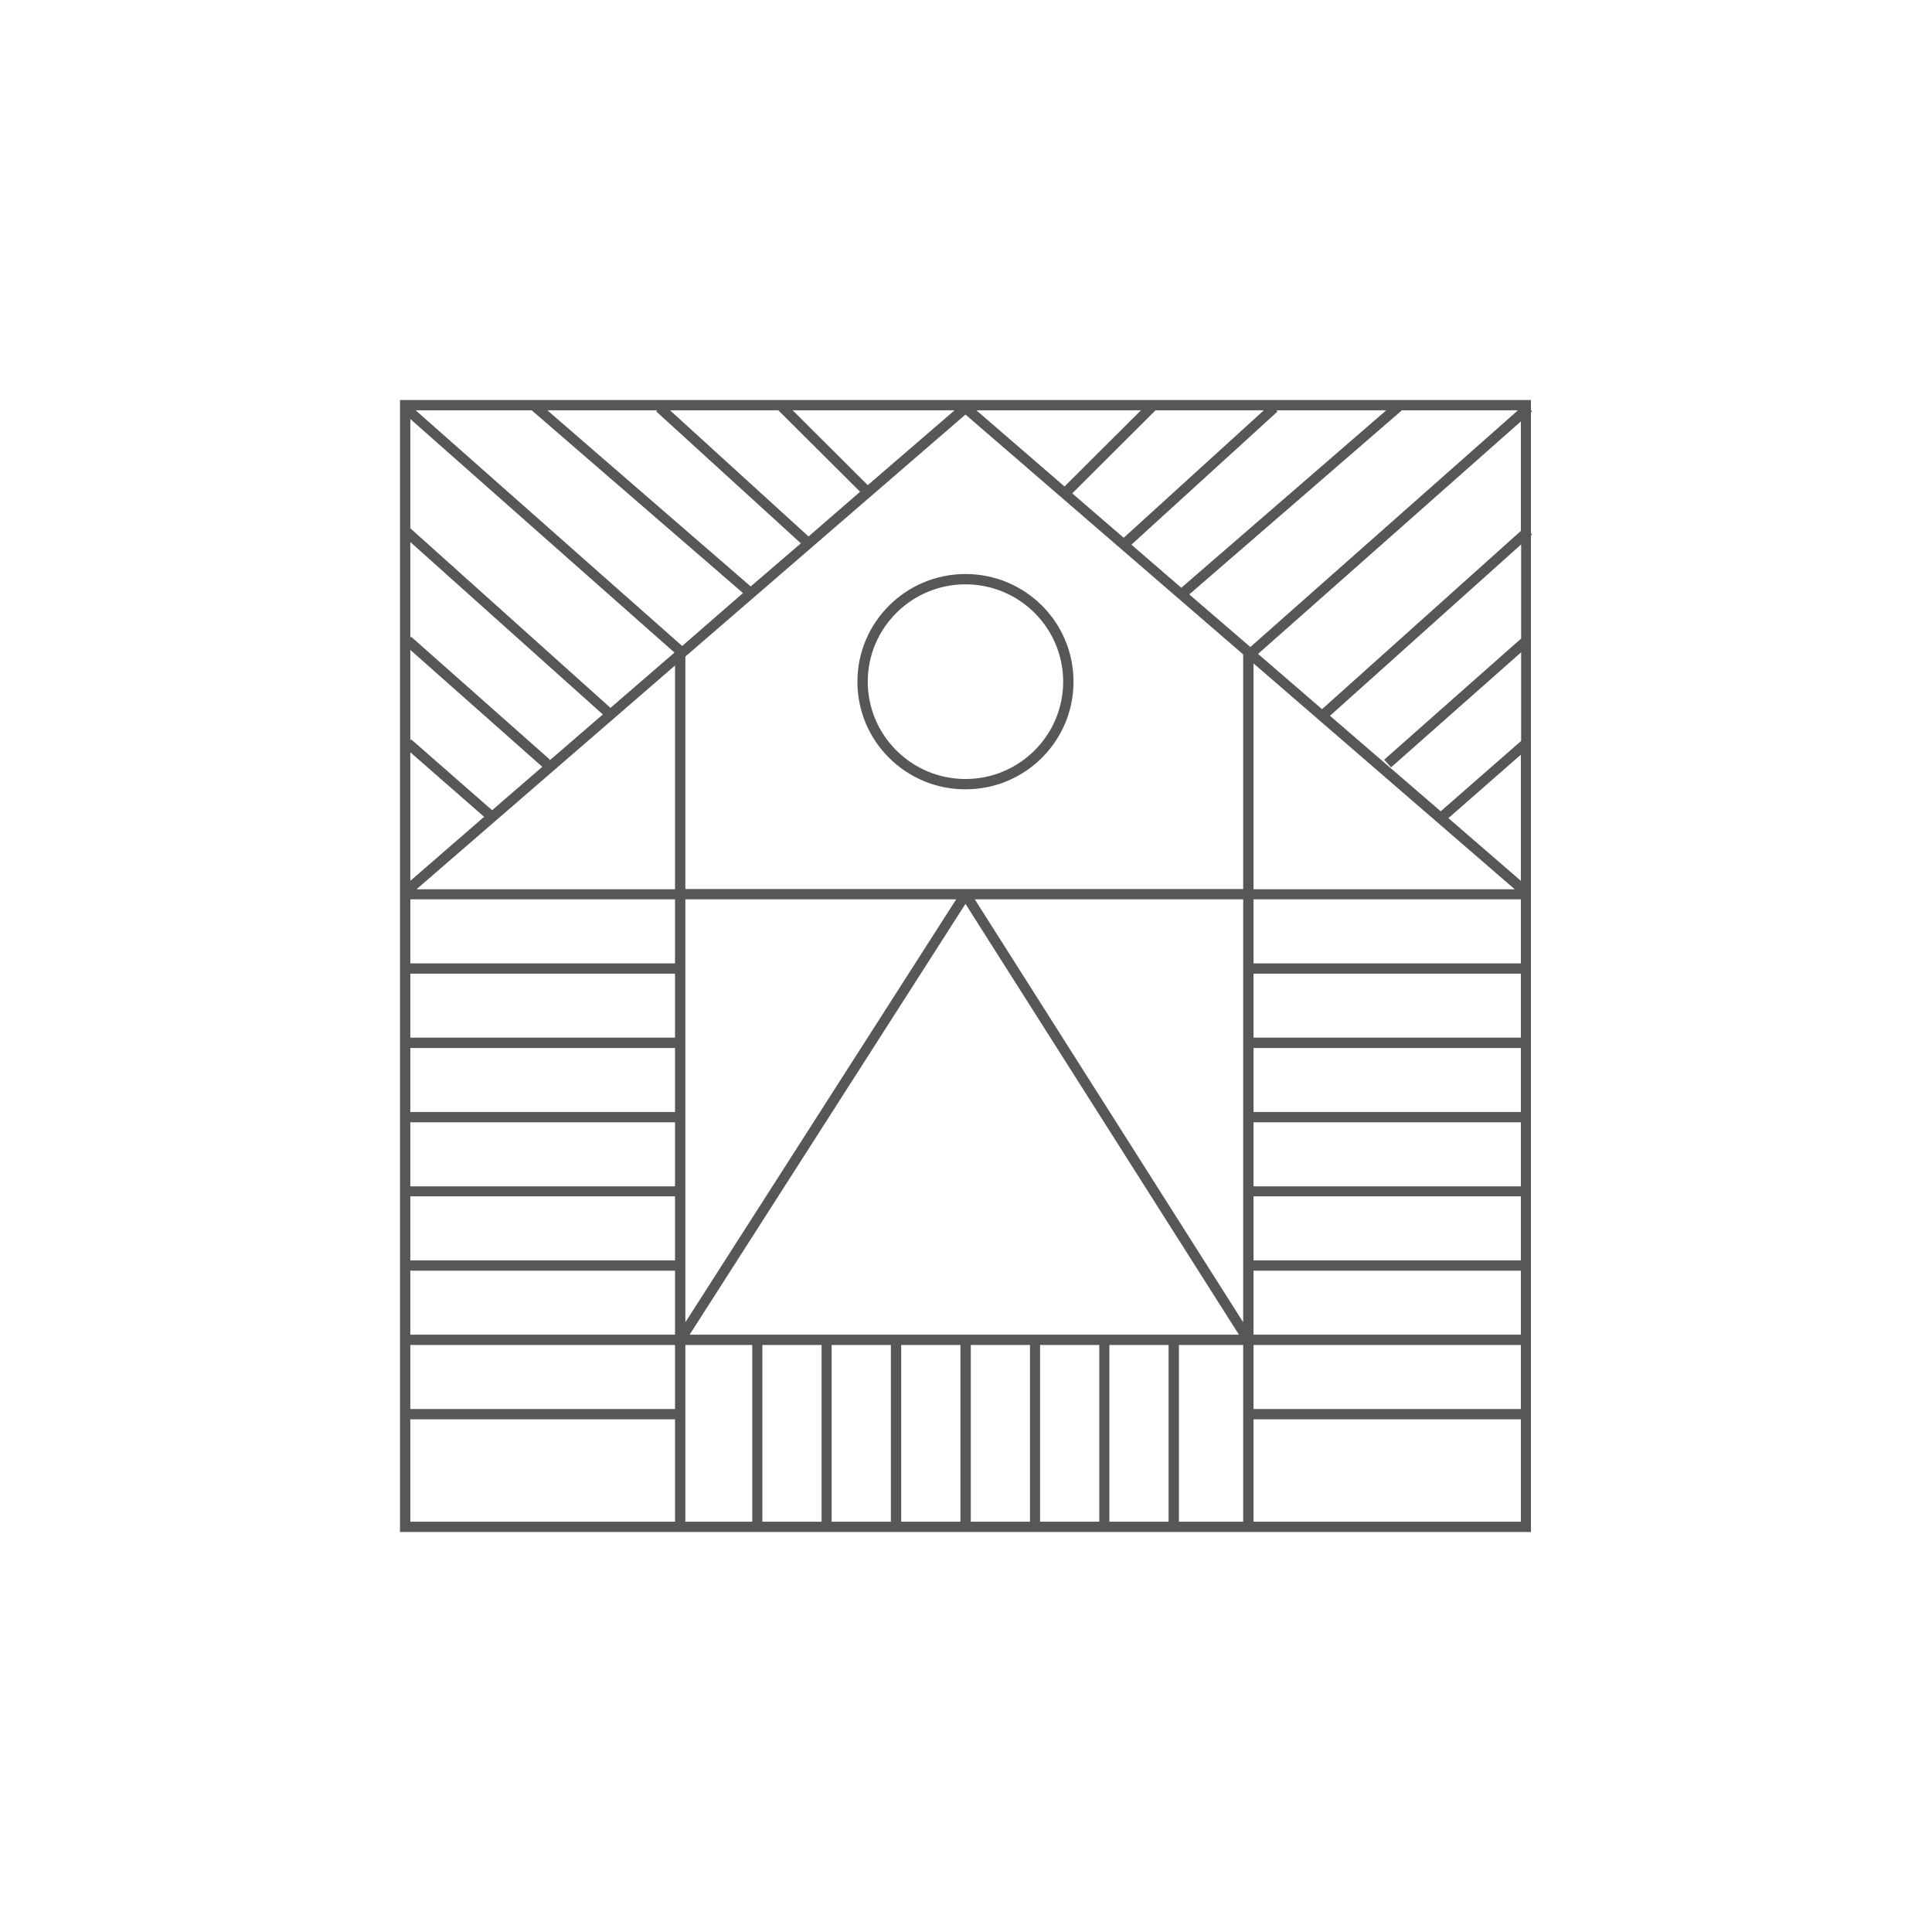
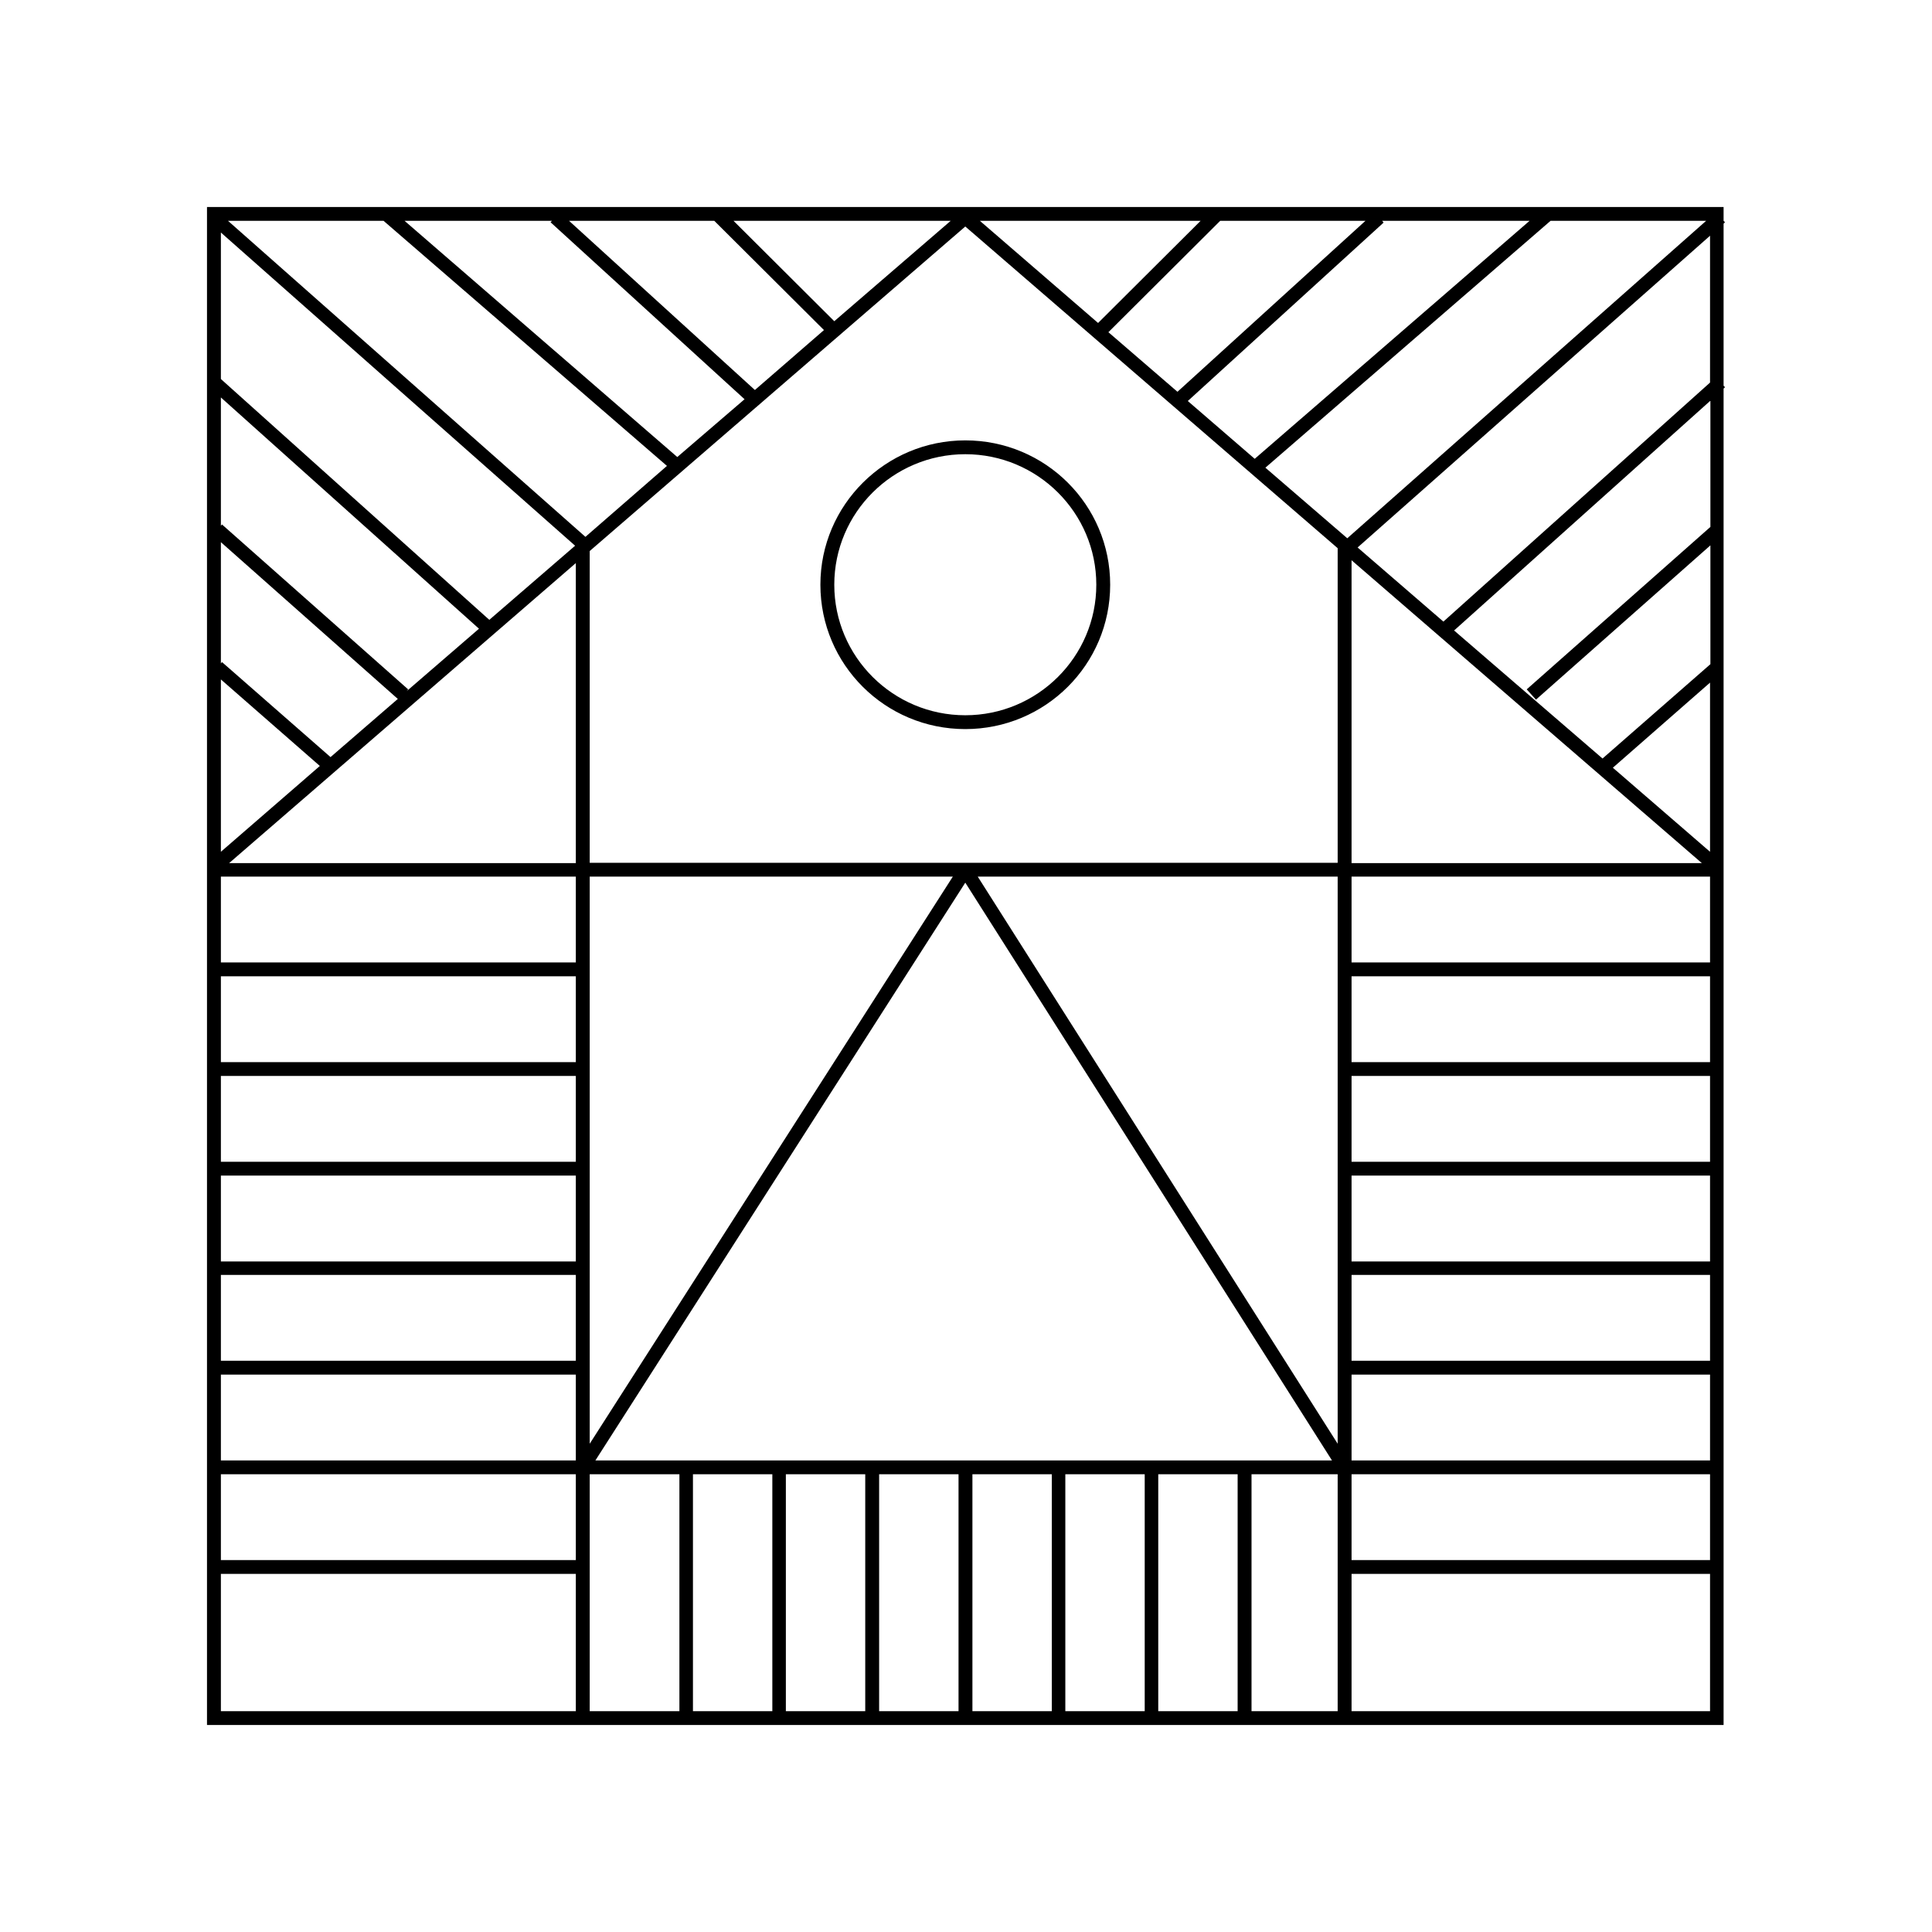
- <svg xmlns="http://www.w3.org/2000/svg" viewBox="0 0 512 512">
-   <rect fill="#ffffff" height="512" width="512" />
-   <g transform="translate(106 106) scale(10.1544)">
-     <path d="M29.516 0V0.269L29.544 0.297L29.516 0.324V3.479L29.544 3.507L29.516 3.534V29.544H0V0H29.516ZM7.178 26.603H0.27V29.275H7.178V26.603ZM20.059 24.663H18.514V29.275H20.059V24.663ZM9.194 24.663H7.448V29.275H9.194V24.663ZM22.006 24.663H20.329V29.275H22.006V24.663ZM29.253 26.603H22.276V29.275H29.253V26.603ZM11.003 24.663H9.458V29.275H11.003V24.663ZM16.435 24.663H14.897V29.275H16.442V24.663H16.435ZM12.811 24.663H11.266V29.275H12.811V24.663ZM18.25 24.663H16.705V29.275H18.25V24.663ZM14.627 24.663H13.081V29.275H14.627V24.663ZM7.178 24.663H0.27V26.334H7.178V24.663ZM29.253 24.663H22.276V26.334H29.253V24.663ZM7.178 22.724H0.27V24.394H7.178V22.724ZM14.758 13.15L7.559 24.394H21.895L14.758 13.15ZM29.253 22.724H22.276V24.394H29.253V22.724ZM14.516 13.032H7.448V24.07L14.516 13.032ZM22.006 13.032H15.001L22.006 24.07V13.032ZM29.253 20.784H22.276V22.455H29.253V20.784ZM7.178 20.784H0.27V22.455H7.178V20.784ZM7.178 18.851H0.27V20.522H7.178V18.851ZM29.253 18.851H22.276V20.522H29.253V18.851ZM7.178 16.912H0.27V18.582H7.178V16.912ZM29.253 16.912H22.276V18.582H29.253V16.912ZM7.178 14.972H0.27V16.642H7.178V14.972ZM29.253 14.972H22.276V16.642H29.253V14.972ZM7.178 13.032H0.27V14.703H7.178V13.032ZM29.253 13.032H22.276V14.703H29.253V13.032ZM7.178 6.93L0.43 12.77H7.178V6.93ZM22.276 6.875V12.77H29.094L22.276 6.875ZM14.758 0.38L7.448 6.696V12.763H22.006V6.64L14.758 0.38ZM29.253 9.257L27.362 10.913L29.253 12.549V9.257ZM0.27 9.194V12.549L2.196 10.879L0.27 9.194ZM29.253 3.776L24.271 8.242L27.161 10.734L29.26 8.898V6.585L25.865 9.588L25.685 9.388L29.26 6.226V3.776H29.253ZM0.27 6.523V8.884L0.291 8.856L2.404 10.706L3.714 9.574L0.27 6.523ZM14.758 4.542C16.317 4.542 17.578 5.798 17.578 7.351C17.578 8.905 16.317 10.161 14.758 10.161C13.199 10.161 11.938 8.905 11.938 7.351C11.938 5.798 13.206 4.542 14.758 4.542ZM14.758 4.811C13.352 4.811 12.208 5.95 12.208 7.351C12.208 8.753 13.352 9.892 14.758 9.892C16.165 9.892 17.308 8.753 17.308 7.351C17.308 5.95 16.165 4.811 14.758 4.811ZM0.27 3.707V6.206L0.291 6.178L3.915 9.388L3.887 9.422L5.294 8.207L0.27 3.707ZM29.253 0.559L22.394 6.627L24.064 8.069L29.253 3.417V0.559ZM0.27 0.497V3.348L5.494 8.035L7.164 6.592L0.27 0.497ZM29.177 0.269H26.149L20.599 5.074L22.193 6.447L29.177 0.269ZM3.437 0.269H0.409L7.365 6.42L8.952 5.039L3.437 0.269ZM25.74 0.269H22.872L22.899 0.304L19.089 3.776L20.391 4.901L25.74 0.269ZM6.714 0.269H3.845L9.153 4.866L10.462 3.741L6.686 0.297L6.714 0.269ZM22.546 0.269H19.719L17.544 2.437L18.888 3.596L22.546 0.269ZM9.873 0.269H7.047L10.663 3.562L12.008 2.395L9.873 0.269ZM19.338 0.269H15.042L17.343 2.257L19.338 0.269ZM14.474 0.269H10.248L12.208 2.223L14.474 0.269Z" fill="#575757" />
-   </g>
+ <svg xmlns="http://www.w3.org/2000/svg" width="112" height="112" viewBox="0 0 112 112" fill="none">
+   <rect width="112" height="112" fill="white" />
+   <path d="M99.918 12V12.802L100 12.884L99.918 12.966V22.363L100 22.445L99.918 22.527V100H12V12H99.918ZM33.381 91.241H12.805V99.198H33.381V91.241ZM71.747 85.463H67.145V99.198H71.747V85.463ZM39.386 85.463H34.186V99.198H39.386V85.463ZM77.546 85.463H72.552V99.198H77.546V85.463ZM99.133 91.241H78.351V99.198H99.133V91.241ZM44.773 85.463H40.171V99.198H44.773V85.463ZM60.953 85.463H56.372V99.198H60.974V85.463H60.953ZM50.159 85.463H45.557V99.198H50.159V85.463ZM66.36 85.463H61.758V99.198H66.36V85.463ZM55.567 85.463H50.964V99.198H55.567V85.463ZM33.381 85.463H12.805V90.439H33.381V85.463ZM99.133 85.463H78.351V90.439H99.133V85.463ZM33.381 79.686H12.805V84.662H33.381V79.686ZM55.959 51.168L34.516 84.662H77.216L55.959 51.168ZM99.133 79.686H78.351V84.662H99.133V79.686ZM55.236 50.819H34.186V83.695L55.236 50.819ZM77.546 50.819H56.681L77.546 83.695V50.819ZM99.133 73.908H78.351V78.884H99.133V73.908ZM33.381 73.908H12.805V78.884H33.381V73.908ZM33.381 68.151H12.805V73.127H33.381V68.151ZM99.133 68.151H78.351V73.127H99.133V68.151ZM33.381 62.374H12.805V67.35H33.381V62.374ZM99.133 62.374H78.351V67.35H99.133V62.374ZM33.381 56.596H12.805V61.572H33.381V56.596ZM99.133 56.596H78.351V61.572H99.133V56.596ZM33.381 50.819H12.805V55.794H33.381V50.819ZM99.133 50.819H78.351V55.794H99.133V50.819ZM33.381 32.643L13.28 50.037H33.381V32.643ZM78.351 32.478V50.037H98.659L78.351 32.478ZM55.959 13.131L34.186 31.944V50.017H77.546V31.779L55.959 13.131ZM99.133 39.572L93.499 44.506L99.133 49.379V39.572ZM12.805 39.387V49.379L18.542 44.404L12.805 39.387ZM99.133 23.247L84.295 36.55L92.9 43.972L99.154 38.503V31.615L89.041 40.559L88.505 39.963L99.154 30.546V23.247H99.133ZM12.805 31.43V38.462L12.867 38.379L19.161 43.89L23.062 40.518L12.805 31.43ZM55.959 25.529C60.602 25.529 64.358 29.271 64.358 33.897C64.358 38.523 60.602 42.266 55.959 42.266C51.315 42.266 47.559 38.523 47.559 33.897C47.559 29.271 51.336 25.529 55.959 25.529ZM55.959 26.331C51.769 26.331 48.364 29.723 48.364 33.897C48.364 38.071 51.769 41.464 55.959 41.464C60.148 41.464 63.554 38.071 63.554 33.897C63.554 29.723 60.148 26.331 55.959 26.331ZM12.805 23.041V30.484L12.867 30.402L23.66 39.963L23.578 40.065L27.767 36.447L12.805 23.041ZM99.133 13.665L78.702 31.738L83.675 36.035L99.133 22.178V13.665ZM12.805 13.48V21.972L28.366 35.933L33.34 31.636L12.805 13.48ZM98.906 12.802H89.887L73.356 27.112L78.103 31.204L98.906 12.802ZM22.236 12.802H13.218L33.938 31.122L38.664 27.009L22.236 12.802ZM88.67 12.802H80.126L80.208 12.905L68.858 23.247L72.737 26.598L88.67 12.802ZM31.998 12.802H23.454L39.263 26.495L43.163 23.144L31.916 12.884L31.998 12.802ZM79.156 12.802H70.736L64.255 19.258L68.259 22.712L79.156 12.802ZM41.409 12.802H32.989L43.762 22.609L47.766 19.135L41.409 12.802ZM69.6 12.802H56.805L63.657 18.723L69.6 12.802ZM55.112 12.802H42.523L48.364 18.621L55.112 12.802Z" fill="black" />
</svg>
